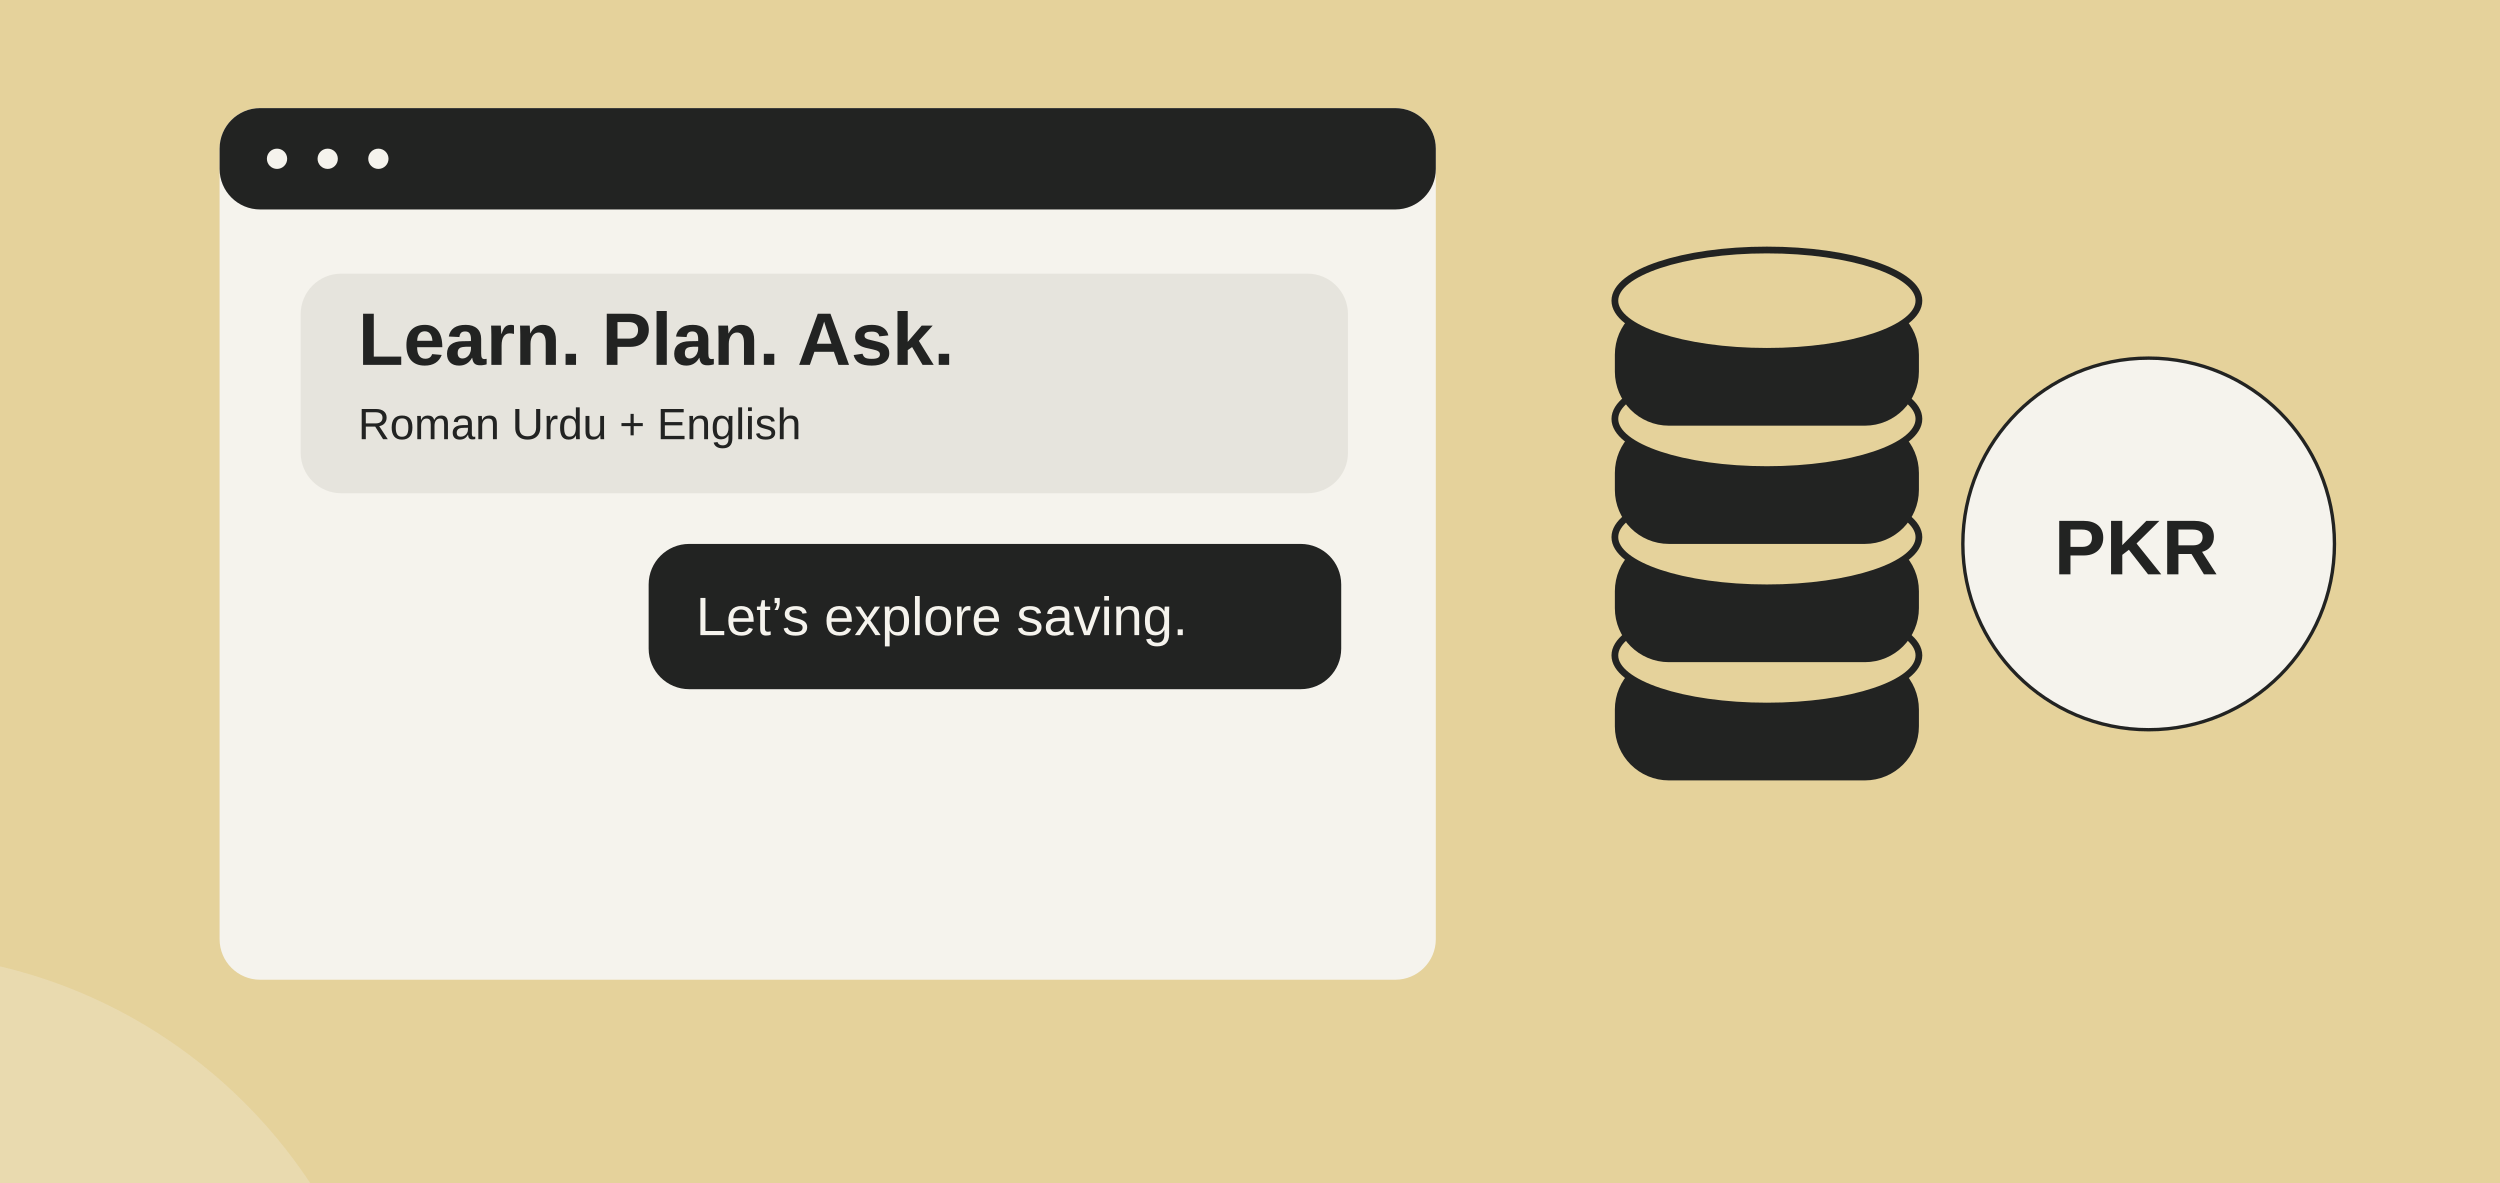
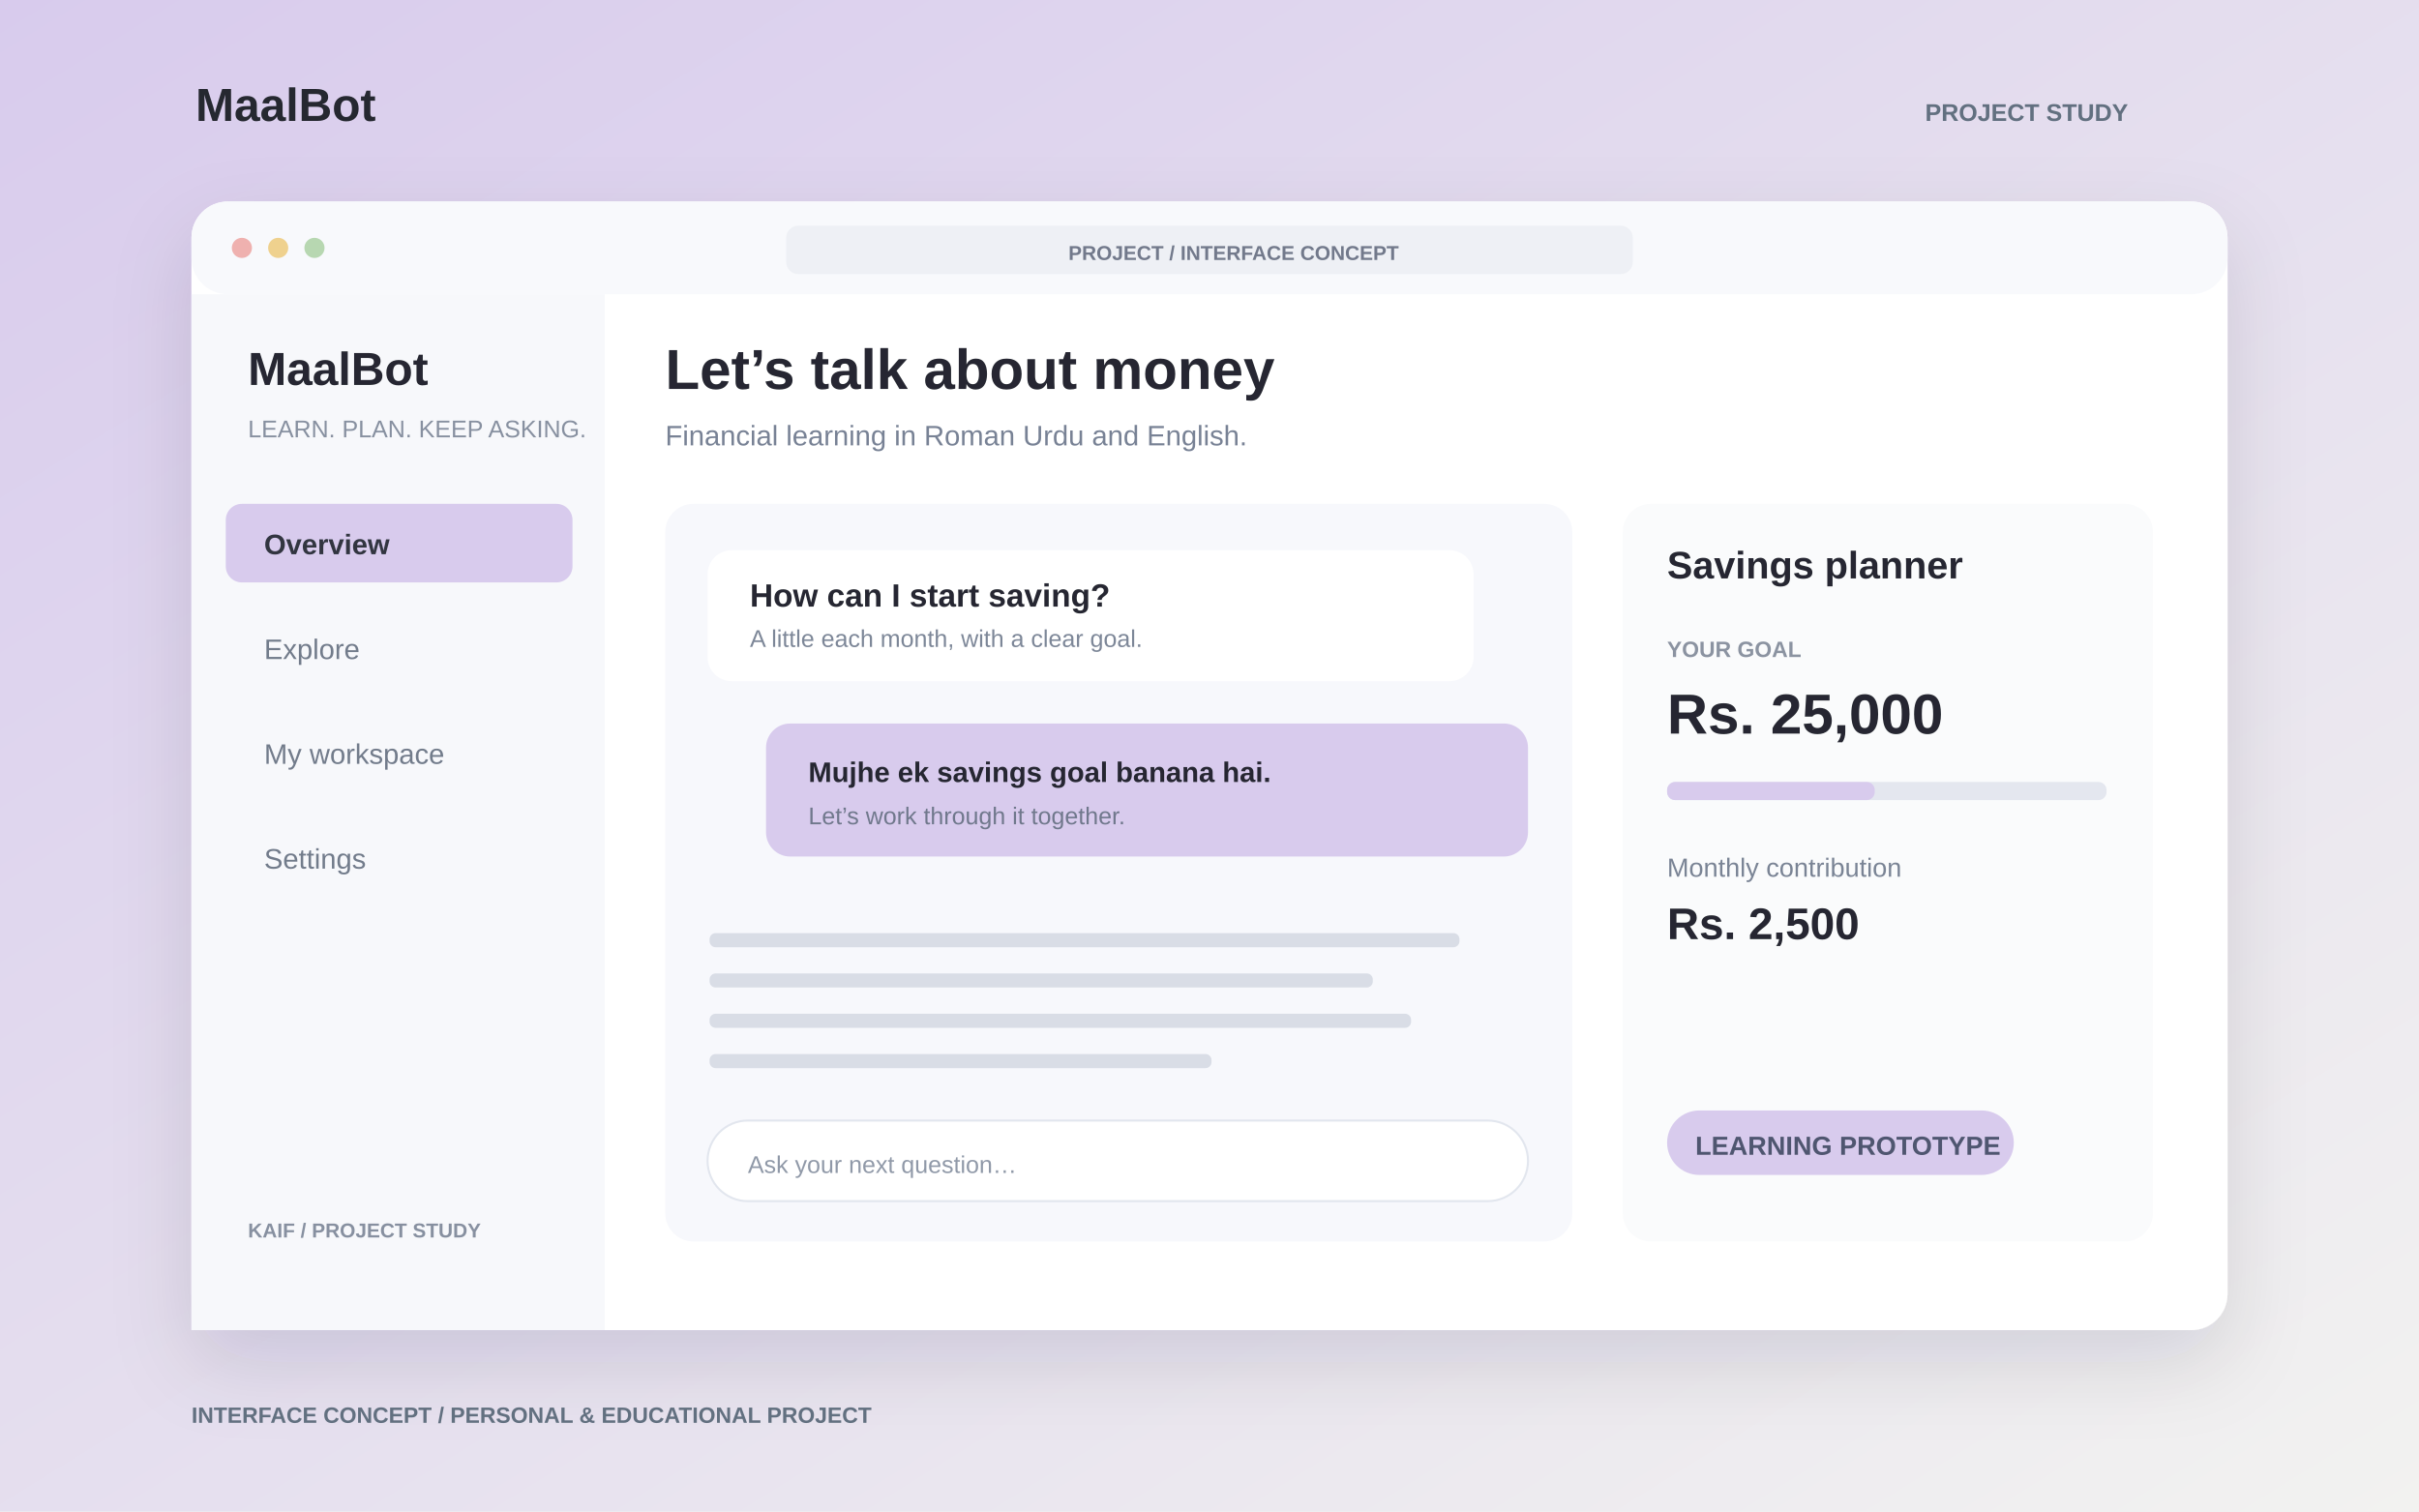
- <svg xmlns="http://www.w3.org/2000/svg" viewBox="80 160 740 350" width="1480" height="700" role="img" aria-labelledby="title">
-   <rect width="900" height="600" fill="#e5d29b" />
-   <circle cx="865" cy="-30" r="175" fill="#f5f3ed" opacity=".32" />
-   <circle cx="45" cy="594" r="152" fill="#f5f3ed" opacity=".25" />
+ <svg xmlns="http://www.w3.org/2000/svg" viewBox="0 0 1200 750" width="1200" height="750" role="img" aria-labelledby="title">
+   <defs>
+     <filter id="shadow" x="-20%" y="-20%" width="140%" height="150%">
+       <feDropShadow dx="0" dy="16" stdDeviation="20" flood-color="#202736" flood-opacity=".12" />
+     </filter>
+     <linearGradient id="wash" x2="1" y2="1">
+       <stop stop-color="#d8cbed" />
+       <stop offset="1" stop-color="#f2f2f0" />
+     </linearGradient>
+   </defs>
+   <rect width="1200" height="750" fill="url(#wash)" />
  <g font-family="Arial,Helvetica,sans-serif">
-     <text x="42" y="44" fill="#222322" font-size="12" font-weight="700">KAIF / PROJECT 07</text>
-     <text x="42" y="102" fill="#222322" font-size="42" font-weight="700">MaalBot</text>
-     <text x="44" y="131" fill="#222322" font-size="11" font-weight="700">AI · FINANCIAL LEARNING</text>
-     <rect x="145" y="192" width="360" height="258" rx="12" fill="#f5f3ed" stroke="none" />
-     <rect x="145" y="192" width="360" height="30" rx="12" fill="#222322" stroke="none" />
-     <circle cx="162" cy="207" r="3" fill="#f5f3ed" stroke="none" />
-     <circle cx="177" cy="207" r="3" fill="#f5f3ed" stroke="none" />
-     <circle cx="192" cy="207" r="3" fill="#f5f3ed" stroke="none" />
-     <rect x="169" y="241" width="310" height="65" rx="12" fill="#e6e4dd" stroke="none" />
-     <text x="186" y="268" fill="#222322" font-size="22" font-weight="700">Learn. Plan. Ask.</text>
-     <text x="186" y="290" fill="#222322" font-size="13" font-weight="400">Roman Urdu + English</text>
-     <rect x="272" y="321" width="205" height="43" rx="12" fill="#222322" stroke="none" />
-     <text x="286" y="348" fill="#f5f3ed" font-size="16" font-weight="400">Let’s explore saving.</text>
-     <rect x="558" y="354" width="90" height="37" rx="16" fill="#222322" stroke="none" />
-     <ellipse cx="603" cy="354" rx="45" ry="15" fill="#e5d29b" stroke="#222322" stroke-width="2" />
-     <rect x="558" y="319" width="90" height="37" rx="16" fill="#222322" stroke="none" />
-     <ellipse cx="603" cy="319" rx="45" ry="15" fill="#e5d29b" stroke="#222322" stroke-width="2" />
-     <rect x="558" y="284" width="90" height="37" rx="16" fill="#222322" stroke="none" />
-     <ellipse cx="603" cy="284" rx="45" ry="15" fill="#e5d29b" stroke="#222322" stroke-width="2" />
-     <rect x="558" y="249" width="90" height="37" rx="16" fill="#222322" stroke="none" />
-     <ellipse cx="603" cy="249" rx="45" ry="15" fill="#e5d29b" stroke="#222322" stroke-width="2" />
-     <circle cx="716" cy="321" r="55" fill="#f5f3ed" stroke="#222322" />
-     <text x="688" y="330" fill="#222322" font-size="23" font-weight="700">PKR</text>
-     <path d="M42 522L858 522" stroke="#222322" stroke-width="1" fill="none" />
-     <text x="42" y="555" fill="#222322" font-size="14" font-weight="700">maalbot</text>
-     <text x="651" y="555" fill="#222322" font-size="10" font-weight="700">ORIGINAL ILLUSTRATION</text>
+     <g filter="url(#shadow)">
+       <rect x="95" y="100" width="1010" height="560" rx="18" fill="#ffffff" stroke="none" />
+       <rect x="95" y="100" width="1010" height="46" rx="18" fill="#f8f9fc" stroke="none" />
+       <circle cx="120" cy="123" r="5" fill="#efb1af" />
+       <circle cx="138" cy="123" r="5" fill="#efd18e" />
+       <circle cx="156" cy="123" r="5" fill="#b7d7b1" />
+       <rect x="390" y="112" width="420" height="24" rx="6" fill="#eef0f5" stroke="none" />
+       <text x="530" y="129" font-size="10" fill="#72798b" font-weight="600">PROJECT / INTERFACE CONCEPT</text>
+       <rect x="95" y="146" width="205" height="514" rx="0" fill="#f7f8fb" stroke="none" />
+       <text x="123" y="191" font-size="23" fill="#252830" font-weight="750">MaalBot</text>
+       <text x="123" y="217" font-size="12" fill="#8790a0" font-weight="500">LEARN. PLAN. KEEP ASKING.</text>
+       <rect x="112" y="250" width="172" height="39" rx="8" fill="#d8cbed" stroke="none" />
+       <text x="131" y="275" font-size="14" fill="#303541" font-weight="600">Overview</text>
+       <text x="131" y="327" font-size="14" fill="#727b8b" font-weight="500">Explore</text>
+       <text x="131" y="379" font-size="14" fill="#727b8b" font-weight="500">My workspace</text>
+       <text x="131" y="431" font-size="14" fill="#727b8b" font-weight="500">Settings</text>
+       <text x="123" y="614" font-size="10" fill="#8790a0" font-weight="650">KAIF / PROJECT STUDY</text>
+       <text x="330" y="193" font-size="28" fill="#252830" font-weight="750">Let’s talk about money</text>
+       <text x="330" y="221" font-size="14" fill="#788295" font-weight="500">Financial learning in Roman Urdu and English.</text>
+       <rect x="330" y="250" width="450" height="366" rx="14" fill="#f7f8fc" stroke="none" />
+       <rect x="351" y="273" width="380" height="65" rx="12" fill="#ffffff" stroke="none" />
+       <text x="372" y="301" font-size="16" fill="#252830" font-weight="650">How can I start saving?</text>
+       <text x="372" y="321" font-size="12" fill="#7d8798" font-weight="500">A little each month, with a clear goal.</text>
+       <rect x="380" y="359" width="378" height="66" rx="12" fill="#d8cbed" stroke="none" />
+       <text x="401" y="388" font-size="14" fill="#252830" font-weight="650">Mujhe ek savings goal banana hai.</text>
+       <text x="401" y="409" font-size="12" fill="#70788c" font-weight="500">Let’s work through it together.</text>
+       <rect x="352" y="463" width="372" height="7" rx="3" fill="#d9dde6" stroke="none" />
+       <rect x="352" y="483" width="329" height="7" rx="3" fill="#d9dde6" stroke="none" />
+       <rect x="352" y="503" width="348" height="7" rx="3" fill="#d9dde6" stroke="none" />
+       <rect x="352" y="523" width="249" height="7" rx="3" fill="#d9dde6" stroke="none" />
+       <rect x="351" y="556" width="407" height="40" rx="20" fill="#ffffff" stroke="#e2e6ee" />
+       <text x="371" y="582" font-size="12" fill="#9099a8" font-weight="500">Ask your next question…</text>
+       <rect x="805" y="250" width="263" height="366" rx="14" fill="#fafbfc" stroke="none" />
+       <text x="827" y="287" font-size="19" fill="#252830" font-weight="700">Savings planner</text>
+       <text x="827" y="326" font-size="11" fill="#8b93a1" font-weight="650">YOUR GOAL</text>
+       <text x="827" y="364" font-size="28" fill="#252830" font-weight="750">Rs. 25,000</text>
+       <rect x="827" y="388" width="218" height="9" rx="4" fill="#e4e7ef" stroke="none" />
+       <rect x="827" y="388" width="103" height="9" rx="4" fill="#d8cbed" stroke="none" />
+       <text x="827" y="435" font-size="13" fill="#7a8495" font-weight="500">Monthly contribution</text>
+       <text x="827" y="466" font-size="22" fill="#252830" font-weight="650">Rs. 2,500</text>
+       <rect x="827" y="551" width="172" height="32" rx="16" fill="#d8cbed" stroke="none" />
+       <text x="841" y="573" font-size="13" fill="#4f5670" font-weight="600">LEARNING PROTOTYPE</text>
+     </g>
+     <text x="97" y="60" font-size="23" fill="#252830" font-weight="750">MaalBot</text>
+     <text x="955" y="60" font-size="12" fill="#627080" font-weight="600">PROJECT STUDY</text>
+     <text x="95" y="706" font-size="11" fill="#627080" font-weight="600">INTERFACE CONCEPT / PERSONAL &amp; EDUCATIONAL PROJECT</text>
  </g>
</svg>
